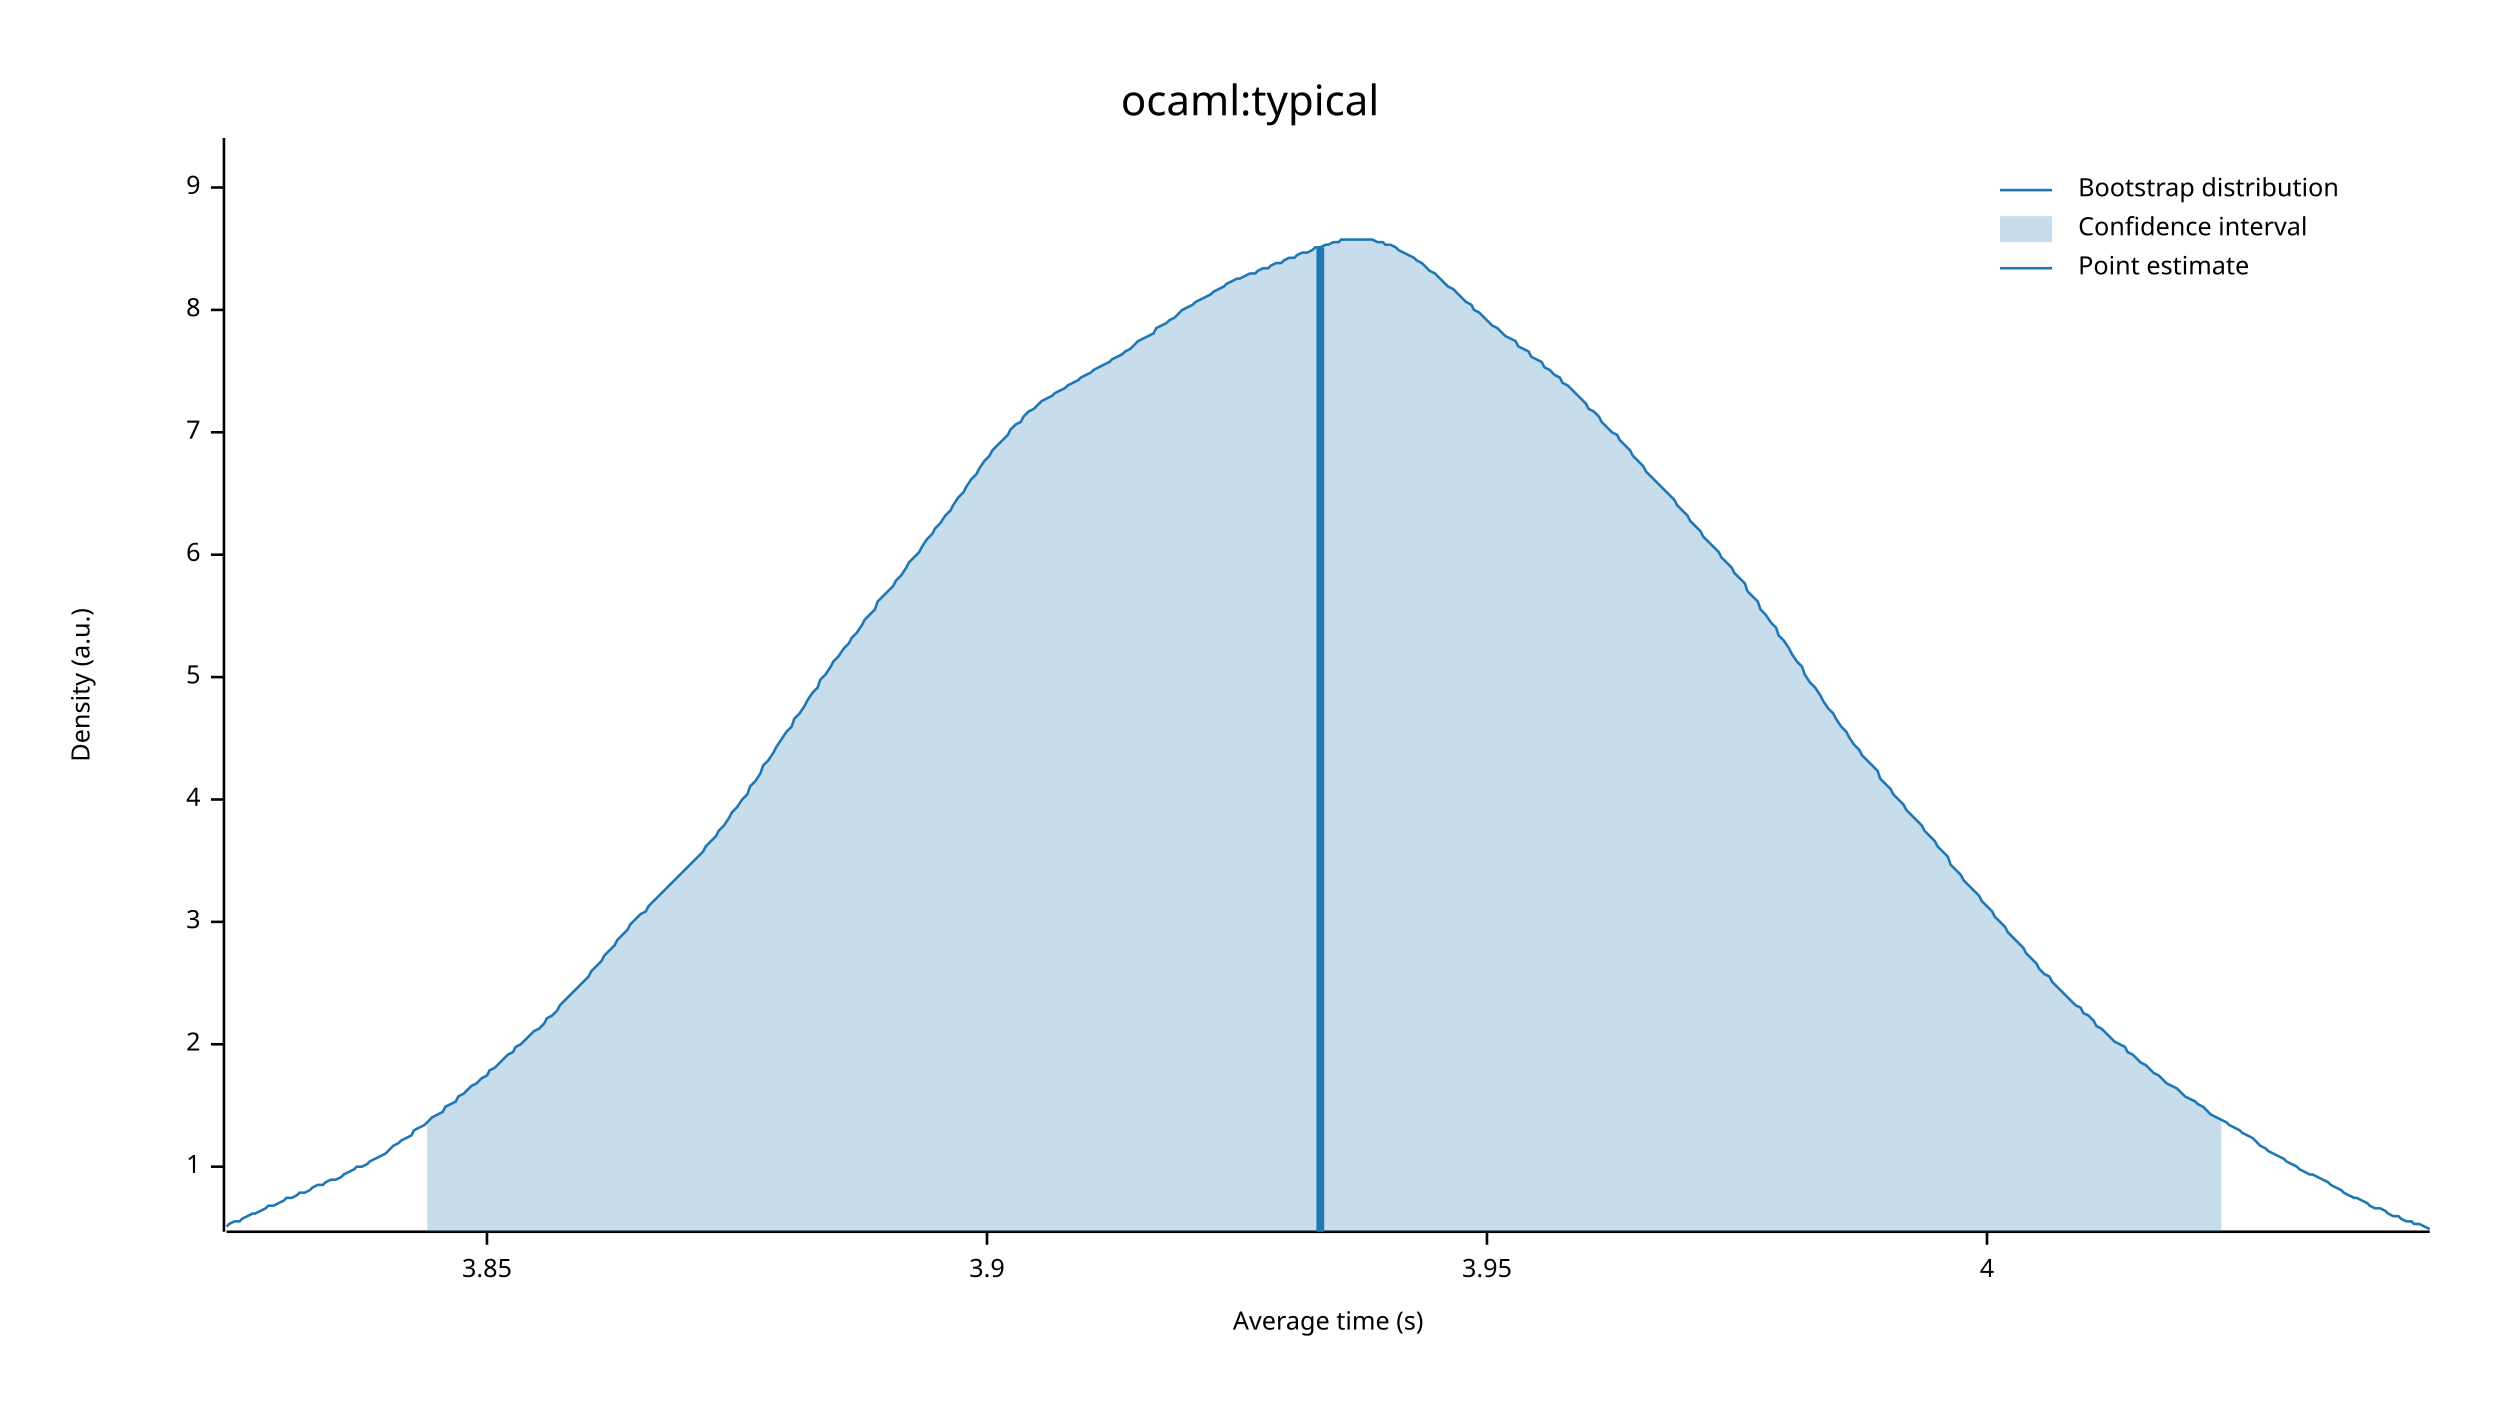
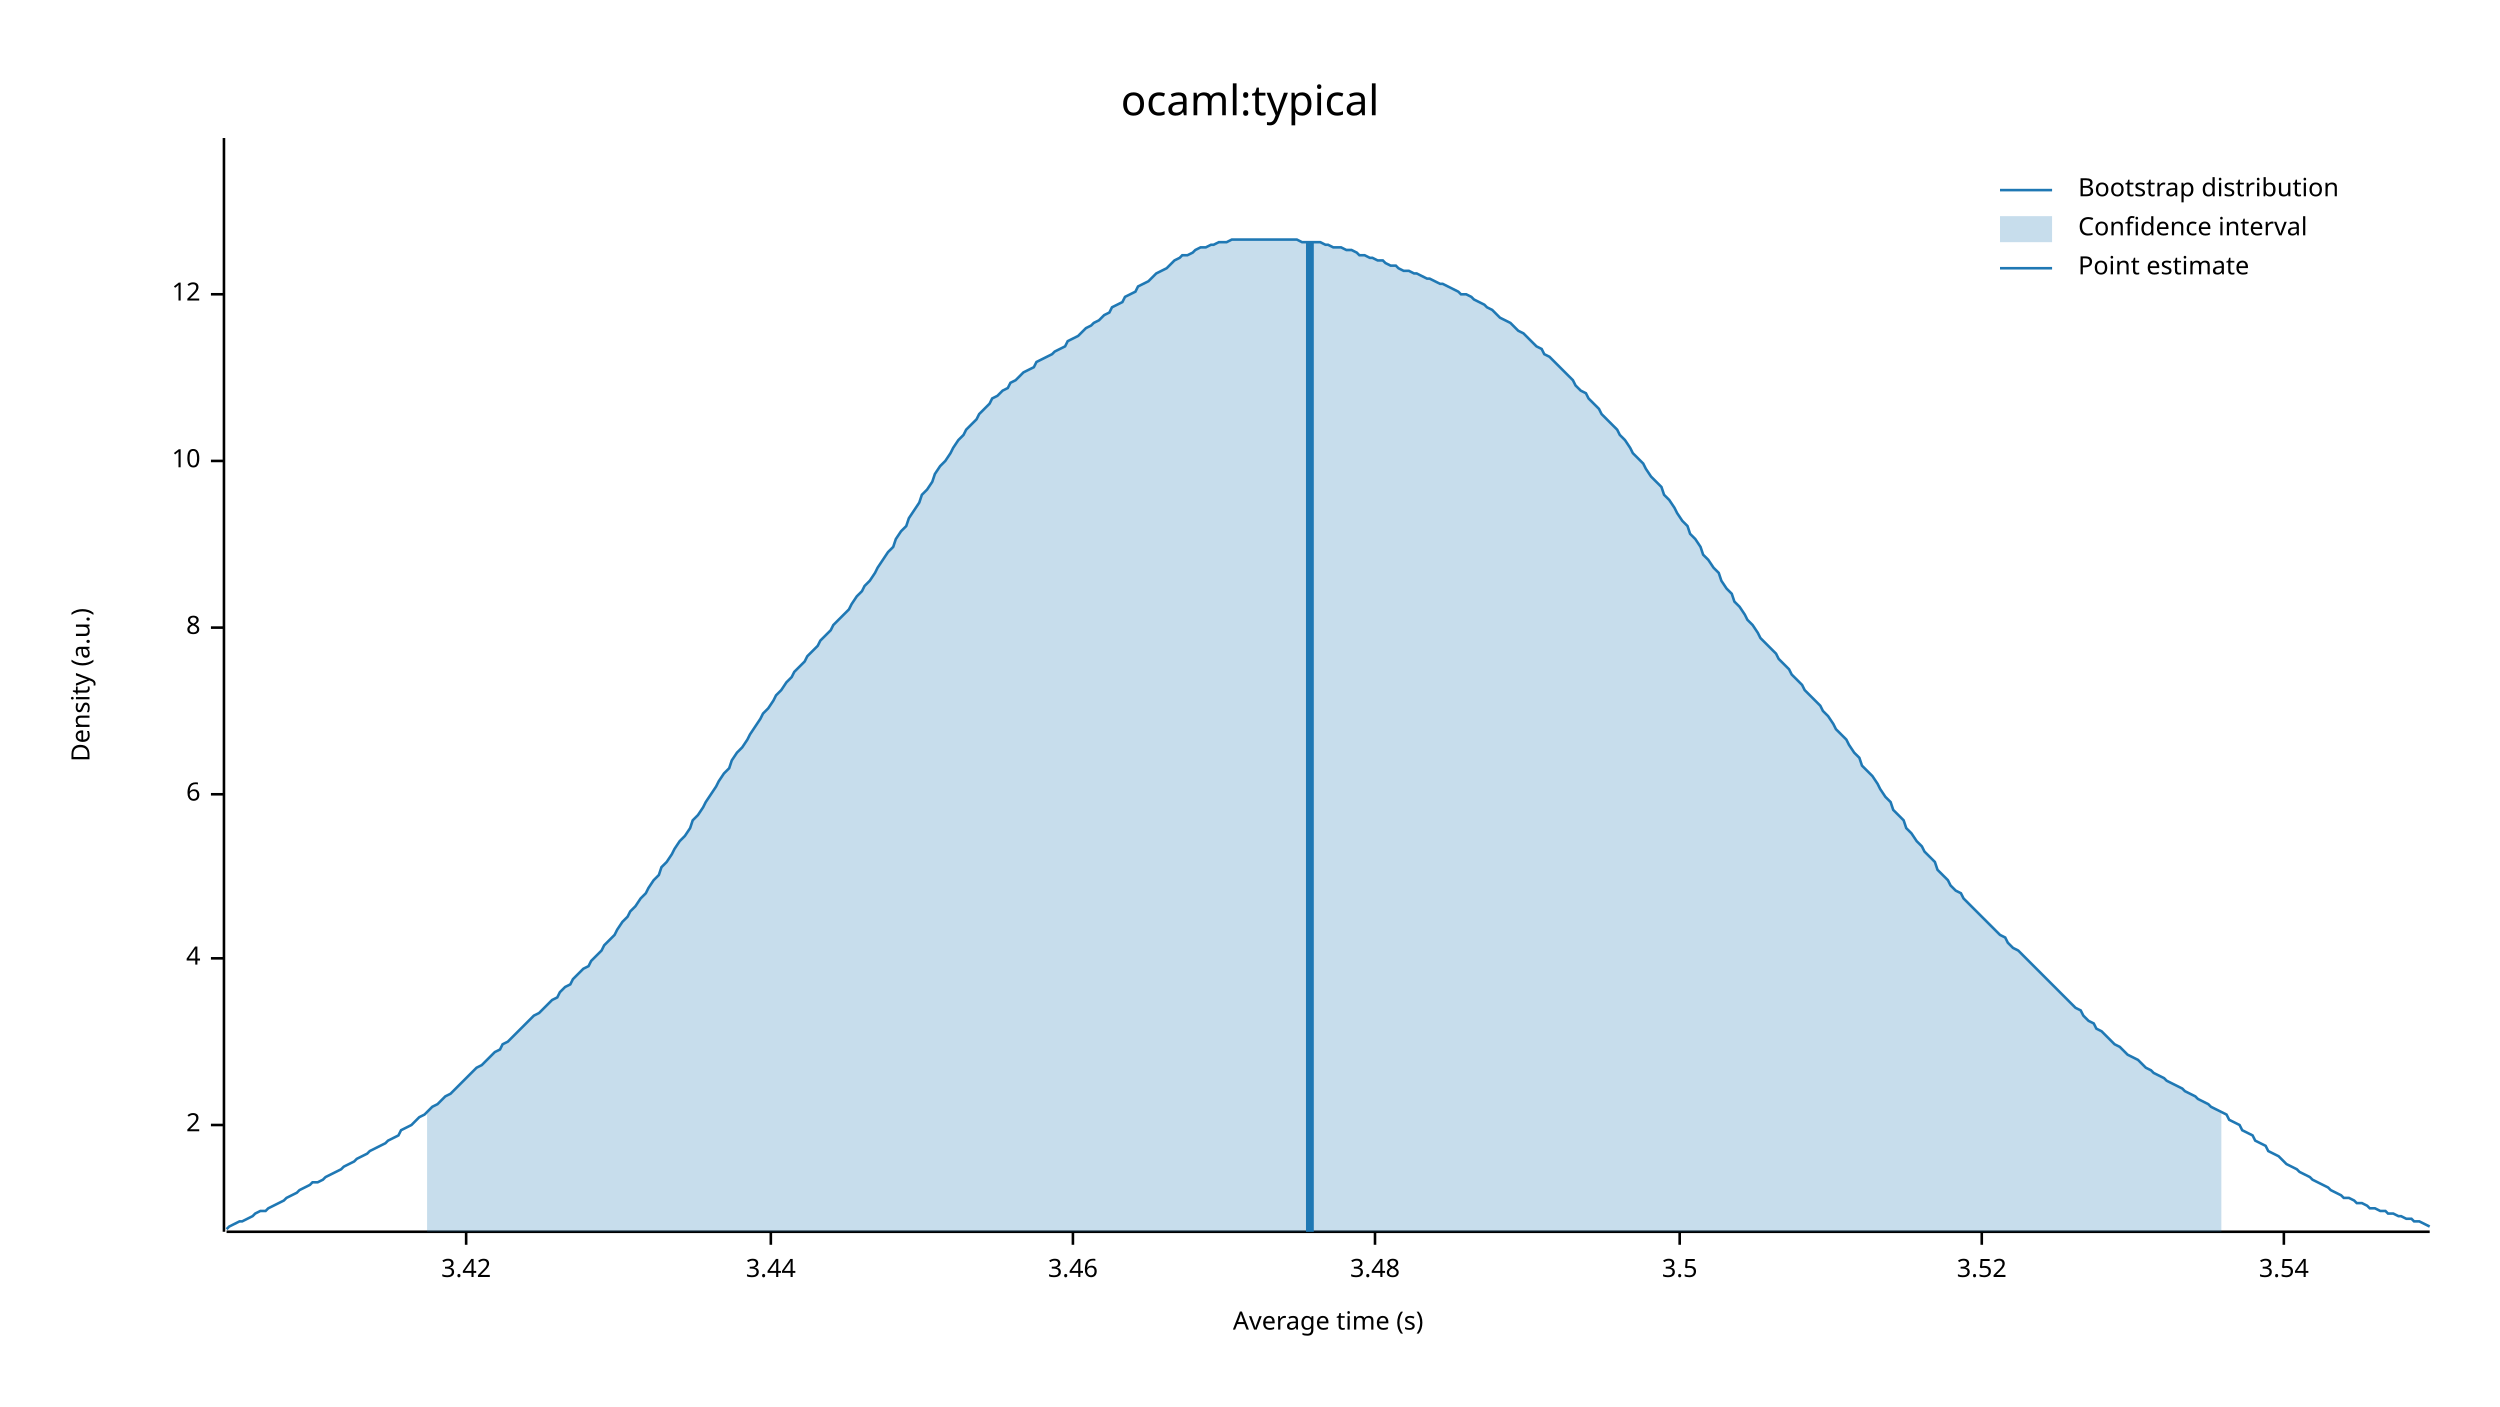
<svg xmlns="http://www.w3.org/2000/svg" width="960" height="540" viewBox="0 0 960 540">
  <text x="480" y="32" dy="0.76em" text-anchor="middle" font-family="sans-serif" font-size="16.129" opacity="1" fill="#000000">
ocaml:typical
</text>
  <text x="27" y="263" dy="0.76em" text-anchor="middle" font-family="sans-serif" font-size="9.677" opacity="1" fill="#000000" transform="rotate(270, 27, 263)">
Density (a.u.)
</text>
  <text x="510" y="513" dy="-0.5ex" text-anchor="middle" font-family="sans-serif" font-size="9.677" opacity="1" fill="#000000">
Average time (s)
</text>
  <polyline fill="none" opacity="1" stroke="#000000" stroke-width="1" points="86,53 86,473 " />
-   <text x="77" y="448" dy="0.5ex" text-anchor="end" font-family="sans-serif" font-size="9.677" opacity="1" fill="#000000">
- 1
- </text>
-   <polyline fill="none" opacity="1" stroke="#000000" stroke-width="1" points="81,448 86,448 " />
-   <text x="77" y="401" dy="0.5ex" text-anchor="end" font-family="sans-serif" font-size="9.677" opacity="1" fill="#000000">
+   <text x="77" y="432" dy="0.5ex" text-anchor="end" font-family="sans-serif" font-size="9.677" opacity="1" fill="#000000">
2
</text>
-   <polyline fill="none" opacity="1" stroke="#000000" stroke-width="1" points="81,401 86,401 " />
-   <text x="77" y="354" dy="0.5ex" text-anchor="end" font-family="sans-serif" font-size="9.677" opacity="1" fill="#000000">
- 3
- </text>
-   <polyline fill="none" opacity="1" stroke="#000000" stroke-width="1" points="81,354 86,354 " />
-   <text x="77" y="307" dy="0.5ex" text-anchor="end" font-family="sans-serif" font-size="9.677" opacity="1" fill="#000000">
+   <polyline fill="none" opacity="1" stroke="#000000" stroke-width="1" points="81,432 86,432 " />
+   <text x="77" y="368" dy="0.5ex" text-anchor="end" font-family="sans-serif" font-size="9.677" opacity="1" fill="#000000">
4
</text>
-   <polyline fill="none" opacity="1" stroke="#000000" stroke-width="1" points="81,307 86,307 " />
-   <text x="77" y="260" dy="0.5ex" text-anchor="end" font-family="sans-serif" font-size="9.677" opacity="1" fill="#000000">
- 5
- </text>
-   <polyline fill="none" opacity="1" stroke="#000000" stroke-width="1" points="81,260 86,260 " />
-   <text x="77" y="213" dy="0.5ex" text-anchor="end" font-family="sans-serif" font-size="9.677" opacity="1" fill="#000000">
+   <polyline fill="none" opacity="1" stroke="#000000" stroke-width="1" points="81,368 86,368 " />
+   <text x="77" y="305" dy="0.5ex" text-anchor="end" font-family="sans-serif" font-size="9.677" opacity="1" fill="#000000">
6
</text>
-   <polyline fill="none" opacity="1" stroke="#000000" stroke-width="1" points="81,213 86,213 " />
-   <text x="77" y="166" dy="0.5ex" text-anchor="end" font-family="sans-serif" font-size="9.677" opacity="1" fill="#000000">
- 7
- </text>
-   <polyline fill="none" opacity="1" stroke="#000000" stroke-width="1" points="81,166 86,166 " />
-   <text x="77" y="119" dy="0.5ex" text-anchor="end" font-family="sans-serif" font-size="9.677" opacity="1" fill="#000000">
+   <polyline fill="none" opacity="1" stroke="#000000" stroke-width="1" points="81,305 86,305 " />
+   <text x="77" y="241" dy="0.5ex" text-anchor="end" font-family="sans-serif" font-size="9.677" opacity="1" fill="#000000">
8
</text>
-   <polyline fill="none" opacity="1" stroke="#000000" stroke-width="1" points="81,119 86,119 " />
-   <text x="77" y="72" dy="0.5ex" text-anchor="end" font-family="sans-serif" font-size="9.677" opacity="1" fill="#000000">
- 9
+   <polyline fill="none" opacity="1" stroke="#000000" stroke-width="1" points="81,241 86,241 " />
+   <text x="77" y="177" dy="0.5ex" text-anchor="end" font-family="sans-serif" font-size="9.677" opacity="1" fill="#000000">
+ 10
</text>
-   <polyline fill="none" opacity="1" stroke="#000000" stroke-width="1" points="81,72 86,72 " />
+   <polyline fill="none" opacity="1" stroke="#000000" stroke-width="1" points="81,177 86,177 " />
+   <text x="77" y="113" dy="0.5ex" text-anchor="end" font-family="sans-serif" font-size="9.677" opacity="1" fill="#000000">
+ 12
+ </text>
+   <polyline fill="none" opacity="1" stroke="#000000" stroke-width="1" points="81,113 86,113 " />
  <polyline fill="none" opacity="1" stroke="#000000" stroke-width="1" points="87,473 933,473 " />
-   <text x="187" y="483" dy="0.76em" text-anchor="middle" font-family="sans-serif" font-size="9.677" opacity="1" fill="#000000">
- 3.85
+   <text x="179" y="483" dy="0.76em" text-anchor="middle" font-family="sans-serif" font-size="9.677" opacity="1" fill="#000000">
+ 3.42
</text>
-   <polyline fill="none" opacity="1" stroke="#000000" stroke-width="1" points="187,473 187,478 " />
-   <text x="379" y="483" dy="0.76em" text-anchor="middle" font-family="sans-serif" font-size="9.677" opacity="1" fill="#000000">
- 3.9
+   <polyline fill="none" opacity="1" stroke="#000000" stroke-width="1" points="179,473 179,478 " />
+   <text x="296" y="483" dy="0.76em" text-anchor="middle" font-family="sans-serif" font-size="9.677" opacity="1" fill="#000000">
+ 3.44
</text>
-   <polyline fill="none" opacity="1" stroke="#000000" stroke-width="1" points="379,473 379,478 " />
-   <text x="571" y="483" dy="0.76em" text-anchor="middle" font-family="sans-serif" font-size="9.677" opacity="1" fill="#000000">
- 3.95
+   <polyline fill="none" opacity="1" stroke="#000000" stroke-width="1" points="296,473 296,478 " />
+   <text x="412" y="483" dy="0.76em" text-anchor="middle" font-family="sans-serif" font-size="9.677" opacity="1" fill="#000000">
+ 3.46
</text>
-   <polyline fill="none" opacity="1" stroke="#000000" stroke-width="1" points="571,473 571,478 " />
-   <text x="763" y="483" dy="0.76em" text-anchor="middle" font-family="sans-serif" font-size="9.677" opacity="1" fill="#000000">
- 4
+   <polyline fill="none" opacity="1" stroke="#000000" stroke-width="1" points="412,473 412,478 " />
+   <text x="528" y="483" dy="0.76em" text-anchor="middle" font-family="sans-serif" font-size="9.677" opacity="1" fill="#000000">
+ 3.48
</text>
-   <polyline fill="none" opacity="1" stroke="#000000" stroke-width="1" points="763,473 763,478 " />
-   <polyline fill="none" opacity="1" stroke="#1F78B4" stroke-width="1" points="87,471 88,470 90,469 92,469 93,468 95,467 97,466 98,466 100,465 102,464 103,463 105,463 107,462 109,461 110,460 112,460 114,459 115,458 117,458 119,457 120,456 122,455 124,455 125,454 127,453 129,453 131,452 132,451 134,450 136,449 137,448 139,448 141,447 142,446 144,445 146,444 148,443 149,442 151,440 153,439 154,438 156,437 158,436 159,434 161,433 163,432 164,431 166,429 168,428 170,427 171,425 173,424 175,423 176,421 178,420 180,418 181,417 183,416 185,414 187,413 188,411 190,410 192,408 193,407 195,405 197,404 198,402 200,401 202,399 203,398 205,396 207,395 209,393 210,391 212,390 214,388 215,386 217,384 219,382 220,381 222,379 224,377 226,375 227,373 229,371 231,369 232,367 234,365 236,363 237,361 239,359 241,357 242,355 244,353 246,351 248,350 249,348 251,346 253,344 254,343 256,341 258,339 259,338 261,336 263,334 265,332 266,331 268,329 270,327 271,325 273,323 275,321 276,319 278,317 280,314 281,312 283,310 285,307 287,305 288,302 290,300 292,297 293,294 295,292 297,289 298,287 300,284 302,281 304,279 305,276 307,274 309,271 310,269 312,266 314,264 315,261 317,259 319,256 320,254 322,252 324,249 326,247 327,245 329,243 331,240 332,238 334,236 336,234 337,231 339,229 341,227 343,225 344,223 346,221 348,218 349,216 351,214 353,212 354,210 356,207 358,205 359,203 361,201 363,198 365,196 366,194 368,191 370,189 371,187 373,184 375,182 376,180 378,177 380,175 381,173 383,171 385,169 387,167 388,165 390,163 392,162 393,160 395,158 397,157 398,156 400,154 402,153 404,152 405,151 407,150 409,149 410,148 412,147 414,146 415,145 417,144 419,143 420,142 422,141 424,140 426,139 427,138 429,137 431,136 432,135 434,134 436,132 437,131 439,130 441,129 443,128 444,126 446,125 448,124 449,123 451,122 453,120 454,119 456,118 458,117 459,116 461,115 463,114 465,113 466,112 468,111 470,110 471,109 473,108 475,107 476,107 478,106 480,105 482,105 483,104 485,103 487,103 488,102 490,101 492,101 493,100 495,99 497,99 498,98 500,97 502,97 504,96 505,95 507,95 509,94 510,94 512,93 514,93 515,92 517,92 519,92 521,92 522,92 524,92 526,92 527,92 529,93 531,93 532,94 534,94 536,95 537,96 539,97 541,98 543,99 544,100 546,101 548,103 549,104 551,105 553,107 554,108 556,110 558,111 560,113 561,114 563,116 565,117 566,119 568,120 570,122 571,123 573,125 575,126 576,127 578,129 580,130 582,131 583,133 585,134 587,135 588,137 590,138 592,139 593,141 595,142 597,144 599,145 600,147 602,148 604,150 605,151 607,153 609,155 610,157 612,158 614,160 615,162 617,164 619,166 621,167 622,169 624,171 626,173 627,175 629,177 631,179 632,181 634,183 636,185 638,187 639,188 641,190 643,192 644,194 646,196 648,198 649,200 651,202 653,204 654,206 656,208 658,210 660,212 661,214 663,216 665,218 666,220 668,222 670,224 671,227 673,229 675,231 676,234 678,236 680,239 682,241 683,244 685,246 687,249 688,251 690,254 692,256 693,259 695,262 697,264 699,267 700,269 702,272 704,274 705,276 707,279 709,281 710,283 712,286 714,288 715,290 717,292 719,294 721,296 722,299 724,301 726,303 727,305 729,307 731,309 732,311 734,313 736,315 738,317 739,319 741,321 743,323 744,325 746,327 748,329 749,332 751,334 753,336 754,338 756,340 758,342 760,344 761,346 763,348 765,350 766,352 768,354 770,356 771,358 773,360 775,362 777,364 778,366 780,368 782,370 783,372 785,374 787,375 788,377 790,379 792,381 793,382 795,384 797,386 799,387 800,389 802,390 804,392 805,394 807,395 809,397 810,398 812,400 814,401 816,402 817,404 819,405 821,407 822,408 824,409 826,411 827,412 829,413 831,415 832,416 834,417 836,418 838,420 839,421 841,422 843,423 844,424 846,425 848,427 849,428 851,429 853,430 855,431 856,432 858,433 860,434 861,435 863,436 865,437 866,438 868,440 870,441 871,442 873,443 875,444 877,445 878,446 880,447 882,448 883,449 885,450 887,451 888,451 890,452 892,453 894,454 895,455 897,456 899,457 900,458 902,459 904,460 905,460 907,461 909,462 910,463 912,464 914,464 916,465 917,466 919,467 921,467 922,468 924,469 926,469 927,470 929,470 931,471 933,472 " />
-   <polygon opacity="0.25" fill="#1F78B4" points="164,431 166,429 168,428 170,427 171,425 173,424 175,423 176,421 178,420 180,418 181,417 183,416 185,414 187,413 188,411 190,410 192,408 193,407 195,405 197,404 198,402 200,401 202,399 203,398 205,396 207,395 209,393 210,391 212,390 214,388 215,386 217,384 219,382 220,381 222,379 224,377 226,375 227,373 229,371 231,369 232,367 234,365 236,363 237,361 239,359 241,357 242,355 244,353 246,351 248,350 249,348 251,346 253,344 254,343 256,341 258,339 259,338 261,336 263,334 265,332 266,331 268,329 270,327 271,325 273,323 275,321 276,319 278,317 280,314 281,312 283,310 285,307 287,305 288,302 290,300 292,297 293,294 295,292 297,289 298,287 300,284 302,281 304,279 305,276 307,274 309,271 310,269 312,266 314,264 315,261 317,259 319,256 320,254 322,252 324,249 326,247 327,245 329,243 331,240 332,238 334,236 336,234 337,231 339,229 341,227 343,225 344,223 346,221 348,218 349,216 351,214 353,212 354,210 356,207 358,205 359,203 361,201 363,198 365,196 366,194 368,191 370,189 371,187 373,184 375,182 376,180 378,177 380,175 381,173 383,171 385,169 387,167 388,165 390,163 392,162 393,160 395,158 397,157 398,156 400,154 402,153 404,152 405,151 407,150 409,149 410,148 412,147 414,146 415,145 417,144 419,143 420,142 422,141 424,140 426,139 427,138 429,137 431,136 432,135 434,134 436,132 437,131 439,130 441,129 443,128 444,126 446,125 448,124 449,123 451,122 453,120 454,119 456,118 458,117 459,116 461,115 463,114 465,113 466,112 468,111 470,110 471,109 473,108 475,107 476,107 478,106 480,105 482,105 483,104 485,103 487,103 488,102 490,101 492,101 493,100 495,99 497,99 498,98 500,97 502,97 504,96 505,95 507,95 509,94 510,94 512,93 514,93 515,92 517,92 519,92 521,92 522,92 524,92 526,92 527,92 529,93 531,93 532,94 534,94 536,95 537,96 539,97 541,98 543,99 544,100 546,101 548,103 549,104 551,105 553,107 554,108 556,110 558,111 560,113 561,114 563,116 565,117 566,119 568,120 570,122 571,123 573,125 575,126 576,127 578,129 580,130 582,131 583,133 585,134 587,135 588,137 590,138 592,139 593,141 595,142 597,144 599,145 600,147 602,148 604,150 605,151 607,153 609,155 610,157 612,158 614,160 615,162 617,164 619,166 621,167 622,169 624,171 626,173 627,175 629,177 631,179 632,181 634,183 636,185 638,187 639,188 641,190 643,192 644,194 646,196 648,198 649,200 651,202 653,204 654,206 656,208 658,210 660,212 661,214 663,216 665,218 666,220 668,222 670,224 671,227 673,229 675,231 676,234 678,236 680,239 682,241 683,244 685,246 687,249 688,251 690,254 692,256 693,259 695,262 697,264 699,267 700,269 702,272 704,274 705,276 707,279 709,281 710,283 712,286 714,288 715,290 717,292 719,294 721,296 722,299 724,301 726,303 727,305 729,307 731,309 732,311 734,313 736,315 738,317 739,319 741,321 743,323 744,325 746,327 748,329 749,332 751,334 753,336 754,338 756,340 758,342 760,344 761,346 763,348 765,350 766,352 768,354 770,356 771,358 773,360 775,362 777,364 778,366 780,368 782,370 783,372 785,374 787,375 788,377 790,379 792,381 793,382 795,384 797,386 799,387 800,389 802,390 804,392 805,394 807,395 809,397 810,398 812,400 814,401 816,402 817,404 819,405 821,407 822,408 824,409 826,411 827,412 829,413 831,415 832,416 834,417 836,418 838,420 839,421 841,422 843,423 844,424 846,425 848,427 849,428 851,429 853,430 853,473 164,473 " />
-   <polyline fill="none" opacity="1" stroke="#1F78B4" stroke-width="3" points="507,473 507,95 " />
+   <polyline fill="none" opacity="1" stroke="#000000" stroke-width="1" points="528,473 528,478 " />
+   <text x="645" y="483" dy="0.76em" text-anchor="middle" font-family="sans-serif" font-size="9.677" opacity="1" fill="#000000">
+ 3.5
+ </text>
+   <polyline fill="none" opacity="1" stroke="#000000" stroke-width="1" points="645,473 645,478 " />
+   <text x="761" y="483" dy="0.76em" text-anchor="middle" font-family="sans-serif" font-size="9.677" opacity="1" fill="#000000">
+ 3.52
+ </text>
+   <polyline fill="none" opacity="1" stroke="#000000" stroke-width="1" points="761,473 761,478 " />
+   <text x="877" y="483" dy="0.76em" text-anchor="middle" font-family="sans-serif" font-size="9.677" opacity="1" fill="#000000">
+ 3.54
+ </text>
+   <polyline fill="none" opacity="1" stroke="#000000" stroke-width="1" points="877,473 877,478 " />
+   <polyline fill="none" opacity="1" stroke="#1F78B4" stroke-width="1" points="87,472 88,471 90,470 92,469 93,469 95,468 97,467 98,466 100,465 102,465 103,464 105,463 107,462 109,461 110,460 112,459 114,458 115,457 117,456 119,455 120,454 122,454 124,453 125,452 127,451 129,450 131,449 132,448 134,447 136,446 137,445 139,444 141,443 142,442 144,441 146,440 148,439 149,438 151,437 153,436 154,434 156,433 158,432 159,431 161,429 163,428 164,427 166,425 168,424 170,422 171,421 173,420 175,418 176,417 178,415 180,413 181,412 183,410 185,409 187,407 188,406 190,404 192,403 193,401 195,400 197,398 198,397 200,395 202,393 203,392 205,390 207,389 209,387 210,386 212,384 214,383 215,381 217,379 219,378 220,376 222,374 224,372 226,371 227,369 229,367 231,365 232,363 234,361 236,359 237,357 239,354 241,352 242,350 244,348 246,345 248,343 249,341 251,338 253,336 254,333 256,331 258,328 259,326 261,323 263,321 265,318 266,315 268,313 270,310 271,308 273,305 275,302 276,300 278,297 280,295 281,292 283,289 285,287 287,284 288,282 290,279 292,276 293,274 295,272 297,269 298,267 300,265 302,262 304,260 305,258 307,256 309,254 310,252 312,250 314,248 315,246 317,244 319,242 320,240 322,238 324,236 326,234 327,232 329,229 331,227 332,225 334,223 336,220 337,218 339,215 341,212 343,210 344,207 346,204 348,202 349,199 351,196 353,193 354,190 356,188 358,185 359,182 361,179 363,177 365,174 366,172 368,169 370,167 371,165 373,163 375,161 376,159 378,157 380,155 381,153 383,152 385,150 387,149 388,147 390,146 392,144 393,143 395,142 397,141 398,139 400,138 402,137 404,136 405,135 407,134 409,133 410,131 412,130 414,129 415,128 417,126 419,125 420,124 422,123 424,121 426,120 427,118 429,117 431,116 432,114 434,113 436,112 437,110 439,109 441,108 443,106 444,105 446,104 448,103 449,102 451,100 453,99 454,98 456,98 458,97 459,96 461,95 463,95 465,94 466,94 468,93 470,93 471,93 473,92 475,92 476,92 478,92 480,92 482,92 483,92 485,92 487,92 488,92 490,92 492,92 493,92 495,92 497,92 498,92 500,93 502,93 504,93 505,93 507,93 509,94 510,94 512,95 514,95 515,95 517,96 519,96 521,97 522,98 524,98 526,99 527,99 529,100 531,100 532,101 534,102 536,102 537,103 539,104 541,104 543,105 544,105 546,106 548,107 549,107 551,108 553,109 554,109 556,110 558,111 560,112 561,113 563,113 565,114 566,115 568,116 570,117 571,118 573,119 575,121 576,122 578,123 580,124 582,126 583,127 585,128 587,130 588,131 590,133 592,134 593,136 595,137 597,139 599,141 600,142 602,144 604,146 605,148 607,150 609,151 610,153 612,155 614,157 615,159 617,161 619,163 621,165 622,167 624,169 626,172 627,174 629,176 631,178 632,180 634,183 636,185 638,187 639,190 641,192 643,195 644,197 646,200 648,202 649,205 651,207 653,210 654,213 656,215 658,218 660,220 661,223 663,226 665,228 666,231 668,233 670,236 671,238 673,240 675,243 676,245 678,247 680,249 682,251 683,253 685,255 687,257 688,259 690,261 692,263 693,265 695,267 697,269 699,271 700,273 702,275 704,278 705,280 707,282 709,284 710,286 712,289 714,291 715,294 717,296 719,298 721,301 722,303 724,306 726,308 727,311 729,313 731,315 732,318 734,320 736,323 738,325 739,327 741,329 743,331 744,334 746,336 748,338 749,340 751,342 753,343 754,345 756,347 758,349 760,351 761,352 763,354 765,356 766,357 768,359 770,360 771,362 773,364 775,365 777,367 778,368 780,370 782,372 783,373 785,375 787,377 788,378 790,380 792,382 793,383 795,385 797,387 799,388 800,390 802,392 804,393 805,395 807,396 809,398 810,399 812,401 814,402 816,404 817,405 819,406 821,407 822,408 824,410 826,411 827,412 829,413 831,414 832,415 834,416 836,417 838,418 839,419 841,420 843,421 844,422 846,423 848,424 849,425 851,426 853,427 855,428 856,430 858,431 860,432 861,434 863,435 865,436 866,438 868,439 870,440 871,442 873,443 875,444 877,446 878,447 880,448 882,449 883,450 885,451 887,452 888,453 890,454 892,455 894,456 895,457 897,458 899,459 900,460 902,460 904,461 905,462 907,462 909,463 910,464 912,464 914,465 916,465 917,466 919,466 921,467 922,467 924,468 926,468 927,469 929,469 931,470 933,471 " />
+   <polygon opacity="0.25" fill="#1F78B4" points="164,427 166,425 168,424 170,422 171,421 173,420 175,418 176,417 178,415 180,413 181,412 183,410 185,409 187,407 188,406 190,404 192,403 193,401 195,400 197,398 198,397 200,395 202,393 203,392 205,390 207,389 209,387 210,386 212,384 214,383 215,381 217,379 219,378 220,376 222,374 224,372 226,371 227,369 229,367 231,365 232,363 234,361 236,359 237,357 239,354 241,352 242,350 244,348 246,345 248,343 249,341 251,338 253,336 254,333 256,331 258,328 259,326 261,323 263,321 265,318 266,315 268,313 270,310 271,308 273,305 275,302 276,300 278,297 280,295 281,292 283,289 285,287 287,284 288,282 290,279 292,276 293,274 295,272 297,269 298,267 300,265 302,262 304,260 305,258 307,256 309,254 310,252 312,250 314,248 315,246 317,244 319,242 320,240 322,238 324,236 326,234 327,232 329,229 331,227 332,225 334,223 336,220 337,218 339,215 341,212 343,210 344,207 346,204 348,202 349,199 351,196 353,193 354,190 356,188 358,185 359,182 361,179 363,177 365,174 366,172 368,169 370,167 371,165 373,163 375,161 376,159 378,157 380,155 381,153 383,152 385,150 387,149 388,147 390,146 392,144 393,143 395,142 397,141 398,139 400,138 402,137 404,136 405,135 407,134 409,133 410,131 412,130 414,129 415,128 417,126 419,125 420,124 422,123 424,121 426,120 427,118 429,117 431,116 432,114 434,113 436,112 437,110 439,109 441,108 443,106 444,105 446,104 448,103 449,102 451,100 453,99 454,98 456,98 458,97 459,96 461,95 463,95 465,94 466,94 468,93 470,93 471,93 473,92 475,92 476,92 478,92 480,92 482,92 483,92 485,92 487,92 488,92 490,92 492,92 493,92 495,92 497,92 498,92 500,93 502,93 504,93 505,93 507,93 509,94 510,94 512,95 514,95 515,95 517,96 519,96 521,97 522,98 524,98 526,99 527,99 529,100 531,100 532,101 534,102 536,102 537,103 539,104 541,104 543,105 544,105 546,106 548,107 549,107 551,108 553,109 554,109 556,110 558,111 560,112 561,113 563,113 565,114 566,115 568,116 570,117 571,118 573,119 575,121 576,122 578,123 580,124 582,126 583,127 585,128 587,130 588,131 590,133 592,134 593,136 595,137 597,139 599,141 600,142 602,144 604,146 605,148 607,150 609,151 610,153 612,155 614,157 615,159 617,161 619,163 621,165 622,167 624,169 626,172 627,174 629,176 631,178 632,180 634,183 636,185 638,187 639,190 641,192 643,195 644,197 646,200 648,202 649,205 651,207 653,210 654,213 656,215 658,218 660,220 661,223 663,226 665,228 666,231 668,233 670,236 671,238 673,240 675,243 676,245 678,247 680,249 682,251 683,253 685,255 687,257 688,259 690,261 692,263 693,265 695,267 697,269 699,271 700,273 702,275 704,278 705,280 707,282 709,284 710,286 712,289 714,291 715,294 717,296 719,298 721,301 722,303 724,306 726,308 727,311 729,313 731,315 732,318 734,320 736,323 738,325 739,327 741,329 743,331 744,334 746,336 748,338 749,340 751,342 753,343 754,345 756,347 758,349 760,351 761,352 763,354 765,356 766,357 768,359 770,360 771,362 773,364 775,365 777,367 778,368 780,370 782,372 783,373 785,375 787,377 788,378 790,380 792,382 793,383 795,385 797,387 799,388 800,390 802,392 804,393 805,395 807,396 809,398 810,399 812,401 814,402 816,404 817,405 819,406 821,407 822,408 824,410 826,411 827,412 829,413 831,414 832,415 834,416 836,417 838,418 839,419 841,420 843,421 844,422 846,423 848,424 849,425 851,426 853,427 853,473 164,473 " />
+   <polyline fill="none" opacity="1" stroke="#1F78B4" stroke-width="3" points="503,473 503,93 " />
  <text x="798" y="68" dy="0.76em" text-anchor="start" font-family="sans-serif" font-size="9.677" opacity="1" fill="#000000">
Bootstrap distribution
</text>
  <text x="798" y="83" dy="0.76em" text-anchor="start" font-family="sans-serif" font-size="9.677" opacity="1" fill="#000000">
Confidence interval
</text>
  <text x="798" y="98" dy="0.76em" text-anchor="start" font-family="sans-serif" font-size="9.677" opacity="1" fill="#000000">
Point estimate
</text>
  <polyline fill="none" opacity="1" stroke="#1F78B4" stroke-width="1" points="768,73 788,73 " />
  <rect x="768" y="83" width="20" height="10" opacity="0.25" fill="#1F78B4" stroke="none" />
  <polyline fill="none" opacity="1" stroke="#1F78B4" stroke-width="1" points="768,103 788,103 " />
</svg>
